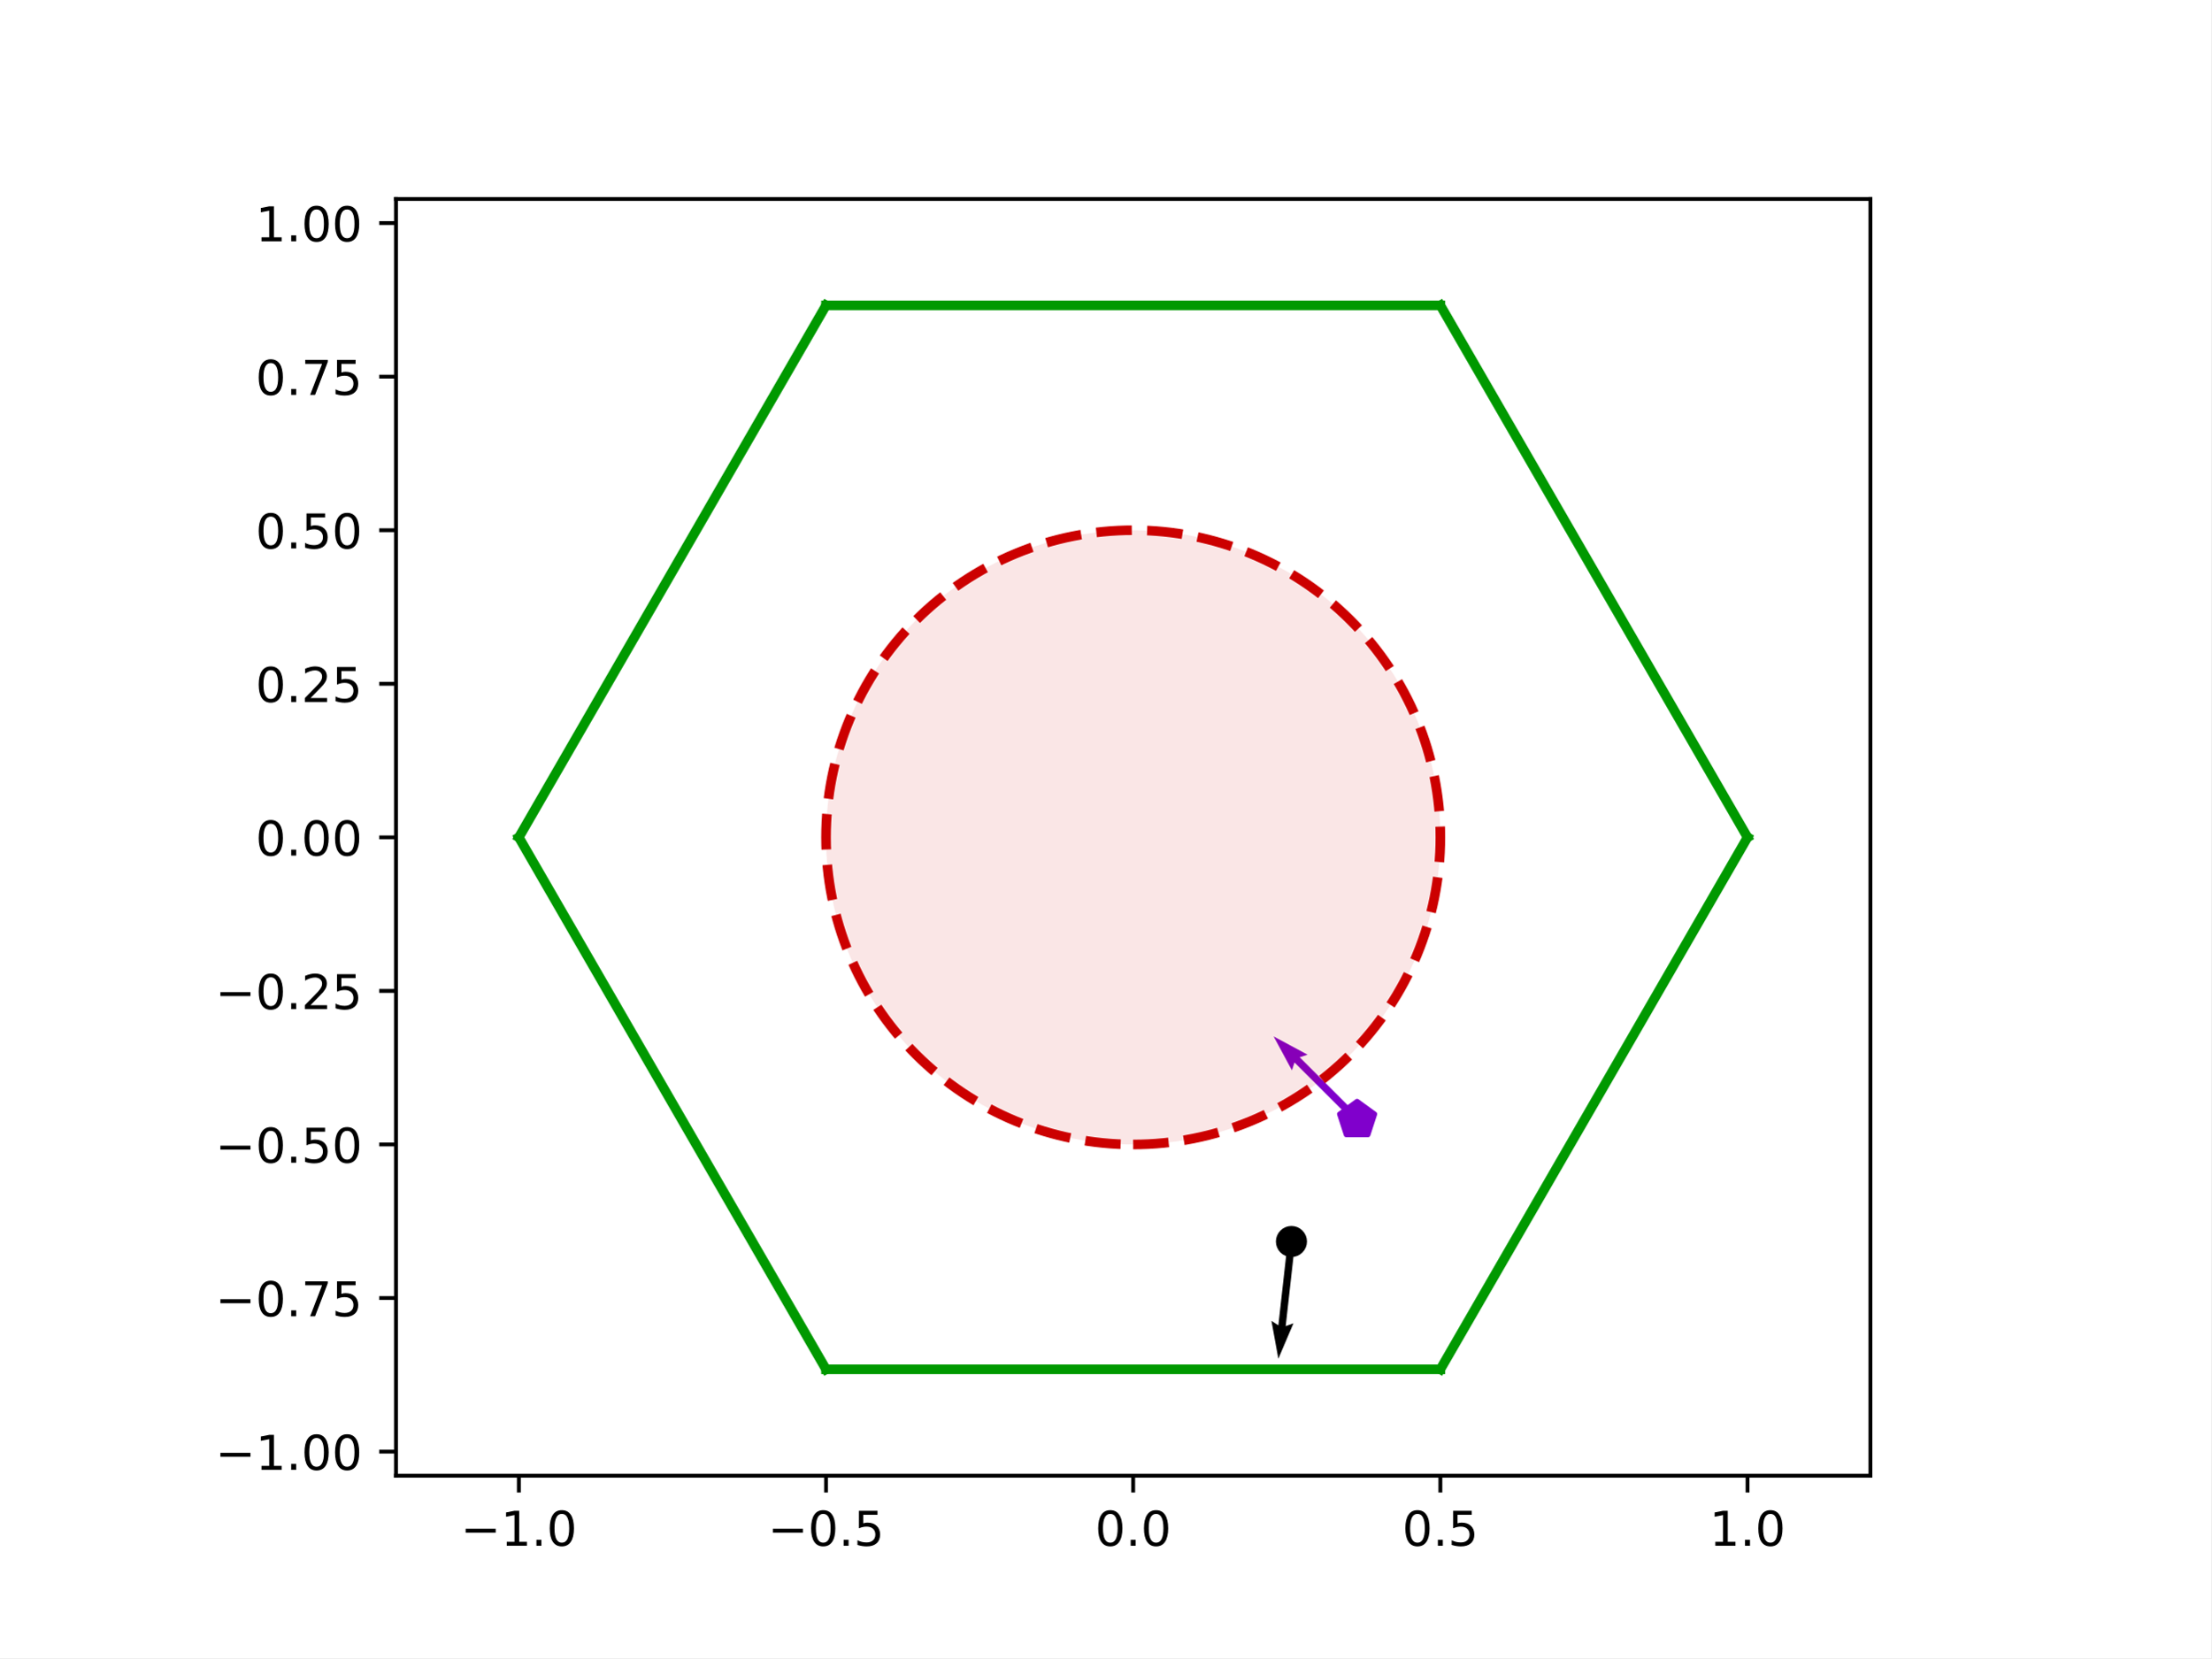
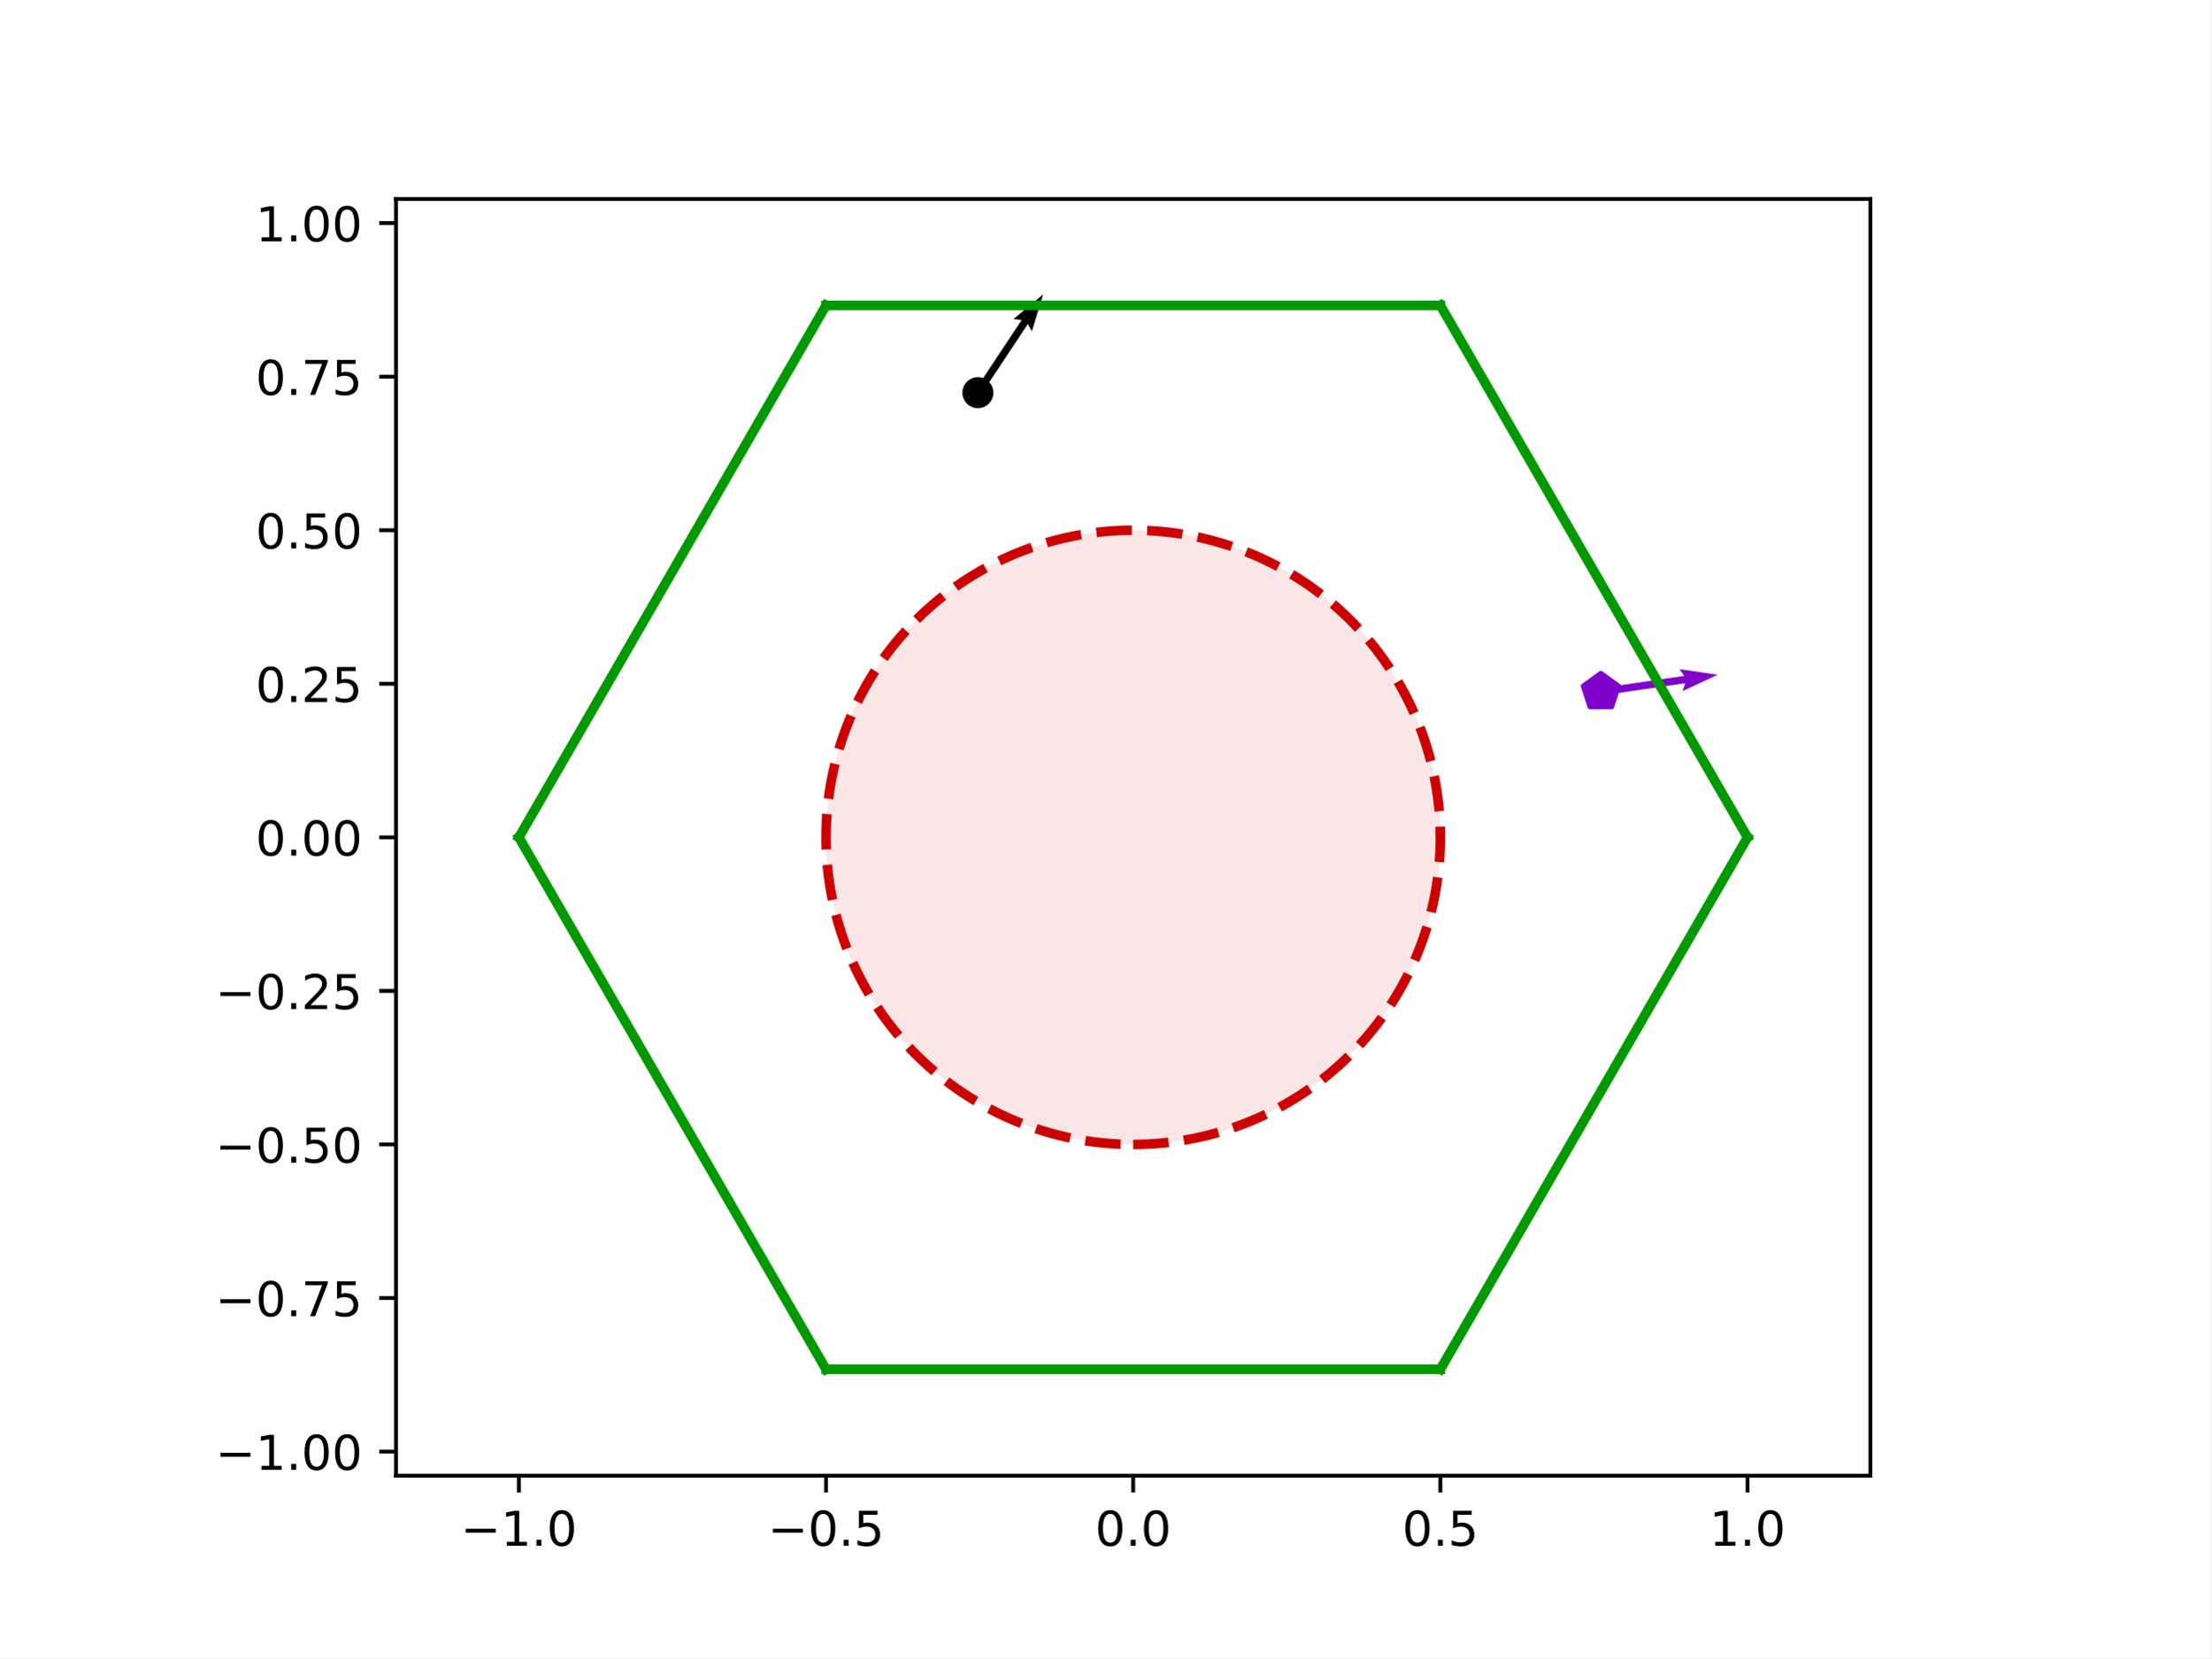
<svg xmlns="http://www.w3.org/2000/svg" xmlns:xlink="http://www.w3.org/1999/xlink" height="345.6pt" version="1.1" viewBox="0 0 460.8 345.6" width="460.8pt">
  <defs>
    <style type="text/css">
*{stroke-linecap:butt;stroke-linejoin:round;}
  </style>
  </defs>
  <g id="figure_1">
    <g id="patch_1">
      <path d="M 0 345.6  L 460.8 345.6  L 460.8 0  L 0 0  z " style="fill:#ffffff;" />
    </g>
    <g id="axes_1">
      <g id="patch_2">
        <path d="M 82.52 307.584  L 389.8 307.584  L 389.8 41.472  L 82.52 41.472  z " style="fill:#ffffff;" />
      </g>
      <g id="PathCollection_1">
        <defs>
-           <path d="M 0 2.739  C 0.726 2.739 1.423 2.45 1.936 1.936  C 2.45 1.423 2.739 0.726 2.739 0  C 2.739 -0.726 2.45 -1.423 1.936 -1.936  C 1.423 -2.45 0.726 -2.739 0 -2.739  C -0.726 -2.739 -1.423 -2.45 -1.936 -1.936  C -2.45 -1.423 -2.739 -0.726 -2.739 0  C -2.739 0.726 -2.45 1.423 -1.936 1.936  C -1.423 2.45 -0.726 2.739 0 2.739  z " id="m5cebe6b64e" style="stroke:#000000;" />
+           <path d="M 0 2.739  C 0.726 2.739 1.423 2.45 1.936 1.936  C 2.45 1.423 2.739 0.726 2.739 0  C 2.739 -0.726 2.45 -1.423 1.936 -1.936  C 1.423 -2.45 0.726 -2.739 0 -2.739  C -0.726 -2.739 -1.423 -2.45 -1.936 -1.936  C -2.45 -1.423 -2.739 -0.726 -2.739 0  C -2.739 0.726 -2.45 1.423 -1.936 1.936  C -1.423 2.45 -0.726 2.739 0 2.739  z " id="mdecc877555" style="stroke:#000000;" />
        </defs>
-         <g clip-path="url(#pc0ad363280)">
-           <use style="stroke:#000000;" x="269.139" xlink:href="#m5cebe6b64e" y="258.77" />
+         <g clip-path="url(#pb71a299e2d)">
+           <use style="stroke:#000000;" x="203.793" xlink:href="#mdecc877555" y="81.841" />
        </g>
      </g>
      <g id="Quiver_1">
-         <path clip-path="url(#pc0ad363280)" d="M 269.902 258.855  L 267.943 276.415  L 269.556 275.822  L 266.414 283.201  L 264.975 275.311  L 266.416 276.245  L 268.375 258.685  L 269.902 258.855  " />
+         <path clip-path="url(#pb71a299e2d)" d="M 203.153 81.416  L 212.92 66.693  L 211.216 66.484  L 217.383 61.357  L 215.056 69.032  L 214.201 67.542  L 204.433 82.265  L 203.153 81.416  " />
      </g>
      <g id="PathCollection_2">
        <defs>
-           <path d="M 0 -3.873  L -3.683 -1.197  L -2.276 3.133  L 2.276 3.133  L 3.683 -1.197  z " id="m0ddec9dc7a" style="stroke:#8000cc;" />
+           <path d="M 0 -3.873  L -3.683 -1.197  L -2.276 3.133  L 2.276 3.133  L 3.683 -1.197  z " id="m78d128363a" style="stroke:#8000cc;" />
        </defs>
-         <g clip-path="url(#pc0ad363280)">
-           <use style="fill:#8000cc;stroke:#8000cc;" x="282.825" xlink:href="#m0ddec9dc7a" y="233.4" />
+         <g clip-path="url(#pb71a299e2d)">
+           <use style="fill:#8000cc;stroke:#8000cc;" x="333.621" xlink:href="#m78d128363a" y="144.188" />
        </g>
      </g>
      <g id="Quiver_2">
-         <path clip-path="url(#pc0ad363280)" d="M 282.283 233.943  L 269.782 221.457  L 269.239 223.087  L 265.433 216.028  L 272.497 219.826  L 270.867 220.37  L 283.368 232.856  L 282.283 233.943  " style="fill:#8000cc;" />
+         <path clip-path="url(#pb71a299e2d)" d="M 333.51 143.427  L 350.994 140.878  L 350.012 139.469  L 357.946 140.641  L 350.677 144.03  L 351.216 142.399  L 333.732 144.948  L 333.51 143.427  " style="fill:#8000cc;" />
      </g>
      <g id="patch_3">
-         <path clip-path="url(#pc0ad363280)" d="M 236.16 238.545  C 253.137 238.545 269.422 231.799 281.427 219.795  C 293.431 207.79 300.177 191.505 300.177 174.528  C 300.177 157.551 293.431 141.266 281.427 129.261  C 269.422 117.257 253.137 110.511 236.16 110.511  C 219.183 110.511 202.898 117.257 190.893 129.261  C 178.889 141.266 172.143 157.551 172.143 174.528  C 172.143 191.505 178.889 207.79 190.893 219.795  C 202.898 231.799 219.183 238.545 236.16 238.545  z " style="fill:#cc0000;fill-opacity:0.1;stroke:#cc0000;stroke-dasharray:7.4,3.2;stroke-dashoffset:0;stroke-linejoin:miter;stroke-width:2;" />
+         <path clip-path="url(#pb71a299e2d)" d="M 236.16 238.545  C 253.137 238.545 269.422 231.799 281.427 219.795  C 293.431 207.79 300.177 191.505 300.177 174.528  C 300.177 157.551 293.431 141.266 281.427 129.261  C 269.422 117.257 253.137 110.511 236.16 110.511  C 219.183 110.511 202.898 117.257 190.893 129.261  C 178.889 141.266 172.143 157.551 172.143 174.528  C 172.143 191.505 178.889 207.79 190.893 219.795  C 202.898 231.799 219.183 238.545 236.16 238.545  z " style="fill:#cc0000;fill-opacity:0.1;stroke:#cc0000;stroke-dasharray:7.4,3.2;stroke-dashoffset:0;stroke-linejoin:miter;stroke-width:2;" />
      </g>
      <g id="matplotlib.axis_1">
        <g id="xtick_1">
          <g id="line2d_1">
            <defs>
-               <path d="M 0 0  L 0 3.5  " id="m446f8996ca" style="stroke:#000000;stroke-width:0.8;" />
-             </defs>
-             <g>
-               <use style="stroke:#000000;stroke-width:0.8;" x="108.127" xlink:href="#m446f8996ca" y="307.584" />
+               <path d="M 0 0  L 0 3.5  " id="m477eaaa392" style="stroke:#000000;stroke-width:0.8;" />
+             </defs>
+             <g>
+               <use style="stroke:#000000;stroke-width:0.8;" x="108.127" xlink:href="#m477eaaa392" y="307.584" />
            </g>
          </g>
          <g id="text_1">
            <defs>
              <path d="M 10.594 35.5  L 73.188 35.5  L 73.188 27.203  L 10.594 27.203  z " id="DejaVuSans-2212" />
              <path d="M 12.406 8.297  L 28.516 8.297  L 28.516 63.922  L 10.984 60.406  L 10.984 69.391  L 28.422 72.906  L 38.281 72.906  L 38.281 8.297  L 54.391 8.297  L 54.391 0  L 12.406 0  z " id="DejaVuSans-31" />
              <path d="M 10.688 12.406  L 21 12.406  L 21 0  L 10.688 0  z " id="DejaVuSans-2e" />
              <path d="M 31.781 66.406  Q 24.172 66.406 20.328 58.906  Q 16.5 51.422 16.5 36.375  Q 16.5 21.391 20.328 13.891  Q 24.172 6.391 31.781 6.391  Q 39.453 6.391 43.281 13.891  Q 47.125 21.391 47.125 36.375  Q 47.125 51.422 43.281 58.906  Q 39.453 66.406 31.781 66.406  z M 31.781 74.219  Q 44.047 74.219 50.516 64.516  Q 56.984 54.828 56.984 36.375  Q 56.984 17.969 50.516 8.266  Q 44.047 -1.422 31.781 -1.422  Q 19.531 -1.422 13.062 8.266  Q 6.594 17.969 6.594 36.375  Q 6.594 54.828 13.062 64.516  Q 19.531 74.219 31.781 74.219  z " id="DejaVuSans-30" />
            </defs>
            <g transform="translate(95.9854 322.1824)scale(0.1 -0.1)">
              <use xlink:href="#DejaVuSans-2212" />
              <use x="83.789" xlink:href="#DejaVuSans-31" />
              <use x="147.412" xlink:href="#DejaVuSans-2e" />
              <use x="179.199" xlink:href="#DejaVuSans-30" />
            </g>
          </g>
        </g>
        <g id="xtick_2">
          <g id="line2d_2">
            <g>
-               <use style="stroke:#000000;stroke-width:0.8;" x="172.143" xlink:href="#m446f8996ca" y="307.584" />
+               <use style="stroke:#000000;stroke-width:0.8;" x="172.143" xlink:href="#m477eaaa392" y="307.584" />
            </g>
          </g>
          <g id="text_2">
            <defs>
              <path d="M 10.797 72.906  L 49.516 72.906  L 49.516 64.594  L 19.828 64.594  L 19.828 46.734  Q 21.969 47.469 24.109 47.828  Q 26.266 48.188 28.422 48.188  Q 40.625 48.188 47.75 41.5  Q 54.891 34.812 54.891 23.391  Q 54.891 11.625 47.562 5.094  Q 40.234 -1.422 26.906 -1.422  Q 22.312 -1.422 17.547 -0.641  Q 12.797 0.141 7.719 1.703  L 7.719 11.625  Q 12.109 9.234 16.797 8.062  Q 21.484 6.891 26.703 6.891  Q 35.156 6.891 40.078 11.328  Q 45.016 15.766 45.016 23.391  Q 45.016 31 40.078 35.438  Q 35.156 39.891 26.703 39.891  Q 22.75 39.891 18.812 39.016  Q 14.891 38.141 10.797 36.281  z " id="DejaVuSans-35" />
            </defs>
            <g transform="translate(160.002 322.1824)scale(0.1 -0.1)">
              <use xlink:href="#DejaVuSans-2212" />
              <use x="83.789" xlink:href="#DejaVuSans-30" />
              <use x="147.412" xlink:href="#DejaVuSans-2e" />
              <use x="179.199" xlink:href="#DejaVuSans-35" />
            </g>
          </g>
        </g>
        <g id="xtick_3">
          <g id="line2d_3">
            <g>
-               <use style="stroke:#000000;stroke-width:0.8;" x="236.16" xlink:href="#m446f8996ca" y="307.584" />
+               <use style="stroke:#000000;stroke-width:0.8;" x="236.16" xlink:href="#m477eaaa392" y="307.584" />
            </g>
          </g>
          <g id="text_3">
            <g transform="translate(228.2084 322.1824)scale(0.1 -0.1)">
              <use xlink:href="#DejaVuSans-30" />
              <use x="63.623" xlink:href="#DejaVuSans-2e" />
              <use x="95.41" xlink:href="#DejaVuSans-30" />
            </g>
          </g>
        </g>
        <g id="xtick_4">
          <g id="line2d_4">
            <g>
-               <use style="stroke:#000000;stroke-width:0.8;" x="300.177" xlink:href="#m446f8996ca" y="307.584" />
+               <use style="stroke:#000000;stroke-width:0.8;" x="300.177" xlink:href="#m477eaaa392" y="307.584" />
            </g>
          </g>
          <g id="text_4">
            <g transform="translate(292.225 322.1824)scale(0.1 -0.1)">
              <use xlink:href="#DejaVuSans-30" />
              <use x="63.623" xlink:href="#DejaVuSans-2e" />
              <use x="95.41" xlink:href="#DejaVuSans-35" />
            </g>
          </g>
        </g>
        <g id="xtick_5">
          <g id="line2d_5">
            <g>
-               <use style="stroke:#000000;stroke-width:0.8;" x="364.193" xlink:href="#m446f8996ca" y="307.584" />
+               <use style="stroke:#000000;stroke-width:0.8;" x="364.193" xlink:href="#m477eaaa392" y="307.584" />
            </g>
          </g>
          <g id="text_5">
            <g transform="translate(356.2416 322.1824)scale(0.1 -0.1)">
              <use xlink:href="#DejaVuSans-31" />
              <use x="63.623" xlink:href="#DejaVuSans-2e" />
              <use x="95.41" xlink:href="#DejaVuSans-30" />
            </g>
          </g>
        </g>
      </g>
      <g id="matplotlib.axis_2">
        <g id="ytick_1">
          <g id="line2d_6">
            <defs>
-               <path d="M 0 0  L -3.5 0  " id="mc5f2da45d2" style="stroke:#000000;stroke-width:0.8;" />
-             </defs>
-             <g>
-               <use style="stroke:#000000;stroke-width:0.8;" x="82.52" xlink:href="#mc5f2da45d2" y="302.561" />
+               <path d="M 0 0  L -3.5 0  " id="mf4e5fc7018" style="stroke:#000000;stroke-width:0.8;" />
+             </defs>
+             <g>
+               <use style="stroke:#000000;stroke-width:0.8;" x="82.52" xlink:href="#mf4e5fc7018" y="302.561" />
            </g>
          </g>
          <g id="text_6">
            <g transform="translate(44.87485 306.3604)scale(0.1 -0.1)">
              <use xlink:href="#DejaVuSans-2212" />
              <use x="83.789" xlink:href="#DejaVuSans-31" />
              <use x="147.412" xlink:href="#DejaVuSans-2e" />
              <use x="179.199" xlink:href="#DejaVuSans-30" />
              <use x="242.822" xlink:href="#DejaVuSans-30" />
            </g>
          </g>
        </g>
        <g id="ytick_2">
          <g id="line2d_7">
            <g>
-               <use style="stroke:#000000;stroke-width:0.8;" x="82.52" xlink:href="#mc5f2da45d2" y="270.553" />
+               <use style="stroke:#000000;stroke-width:0.8;" x="82.52" xlink:href="#mf4e5fc7018" y="270.553" />
            </g>
          </g>
          <g id="text_7">
            <defs>
              <path d="M 8.203 72.906  L 55.078 72.906  L 55.078 68.703  L 28.609 0  L 18.312 0  L 43.219 64.594  L 8.203 64.594  z " id="DejaVuSans-37" />
            </defs>
            <g transform="translate(44.87485 274.3521)scale(0.1 -0.1)">
              <use xlink:href="#DejaVuSans-2212" />
              <use x="83.789" xlink:href="#DejaVuSans-30" />
              <use x="147.412" xlink:href="#DejaVuSans-2e" />
              <use x="179.199" xlink:href="#DejaVuSans-37" />
              <use x="242.822" xlink:href="#DejaVuSans-35" />
            </g>
          </g>
        </g>
        <g id="ytick_3">
          <g id="line2d_8">
            <g>
-               <use style="stroke:#000000;stroke-width:0.8;" x="82.52" xlink:href="#mc5f2da45d2" y="238.545" />
+               <use style="stroke:#000000;stroke-width:0.8;" x="82.52" xlink:href="#mf4e5fc7018" y="238.545" />
            </g>
          </g>
          <g id="text_8">
            <g transform="translate(44.87485 242.3438)scale(0.1 -0.1)">
              <use xlink:href="#DejaVuSans-2212" />
              <use x="83.789" xlink:href="#DejaVuSans-30" />
              <use x="147.412" xlink:href="#DejaVuSans-2e" />
              <use x="179.199" xlink:href="#DejaVuSans-35" />
              <use x="242.822" xlink:href="#DejaVuSans-30" />
            </g>
          </g>
        </g>
        <g id="ytick_4">
          <g id="line2d_9">
            <g>
-               <use style="stroke:#000000;stroke-width:0.8;" x="82.52" xlink:href="#mc5f2da45d2" y="206.536" />
+               <use style="stroke:#000000;stroke-width:0.8;" x="82.52" xlink:href="#mf4e5fc7018" y="206.536" />
            </g>
          </g>
          <g id="text_9">
            <defs>
              <path d="M 19.188 8.297  L 53.609 8.297  L 53.609 0  L 7.328 0  L 7.328 8.297  Q 12.938 14.109 22.625 23.891  Q 32.328 33.688 34.812 36.531  Q 39.547 41.844 41.422 45.531  Q 43.312 49.219 43.312 52.781  Q 43.312 58.594 39.234 62.25  Q 35.156 65.922 28.609 65.922  Q 23.969 65.922 18.812 64.312  Q 13.672 62.703 7.812 59.422  L 7.812 69.391  Q 13.766 71.781 18.938 73  Q 24.125 74.219 28.422 74.219  Q 39.75 74.219 46.484 68.547  Q 53.219 62.891 53.219 53.422  Q 53.219 48.922 51.531 44.891  Q 49.859 40.875 45.406 35.406  Q 44.188 33.984 37.641 27.219  Q 31.109 20.453 19.188 8.297  z " id="DejaVuSans-32" />
            </defs>
            <g transform="translate(44.87485 210.3355)scale(0.1 -0.1)">
              <use xlink:href="#DejaVuSans-2212" />
              <use x="83.789" xlink:href="#DejaVuSans-30" />
              <use x="147.412" xlink:href="#DejaVuSans-2e" />
              <use x="179.199" xlink:href="#DejaVuSans-32" />
              <use x="242.822" xlink:href="#DejaVuSans-35" />
            </g>
          </g>
        </g>
        <g id="ytick_5">
          <g id="line2d_10">
            <g>
-               <use style="stroke:#000000;stroke-width:0.8;" x="82.52" xlink:href="#mc5f2da45d2" y="174.528" />
+               <use style="stroke:#000000;stroke-width:0.8;" x="82.52" xlink:href="#mf4e5fc7018" y="174.528" />
            </g>
          </g>
          <g id="text_10">
            <g transform="translate(53.25454 178.3272)scale(0.1 -0.1)">
              <use xlink:href="#DejaVuSans-30" />
              <use x="63.623" xlink:href="#DejaVuSans-2e" />
              <use x="95.41" xlink:href="#DejaVuSans-30" />
              <use x="159.033" xlink:href="#DejaVuSans-30" />
            </g>
          </g>
        </g>
        <g id="ytick_6">
          <g id="line2d_11">
            <g>
-               <use style="stroke:#000000;stroke-width:0.8;" x="82.52" xlink:href="#mc5f2da45d2" y="142.52" />
+               <use style="stroke:#000000;stroke-width:0.8;" x="82.52" xlink:href="#mf4e5fc7018" y="142.52" />
            </g>
          </g>
          <g id="text_11">
            <g transform="translate(53.25454 146.3189)scale(0.1 -0.1)">
              <use xlink:href="#DejaVuSans-30" />
              <use x="63.623" xlink:href="#DejaVuSans-2e" />
              <use x="95.41" xlink:href="#DejaVuSans-32" />
              <use x="159.033" xlink:href="#DejaVuSans-35" />
            </g>
          </g>
        </g>
        <g id="ytick_7">
          <g id="line2d_12">
            <g>
-               <use style="stroke:#000000;stroke-width:0.8;" x="82.52" xlink:href="#mc5f2da45d2" y="110.511" />
+               <use style="stroke:#000000;stroke-width:0.8;" x="82.52" xlink:href="#mf4e5fc7018" y="110.511" />
            </g>
          </g>
          <g id="text_12">
            <g transform="translate(53.25454 114.3106)scale(0.1 -0.1)">
              <use xlink:href="#DejaVuSans-30" />
              <use x="63.623" xlink:href="#DejaVuSans-2e" />
              <use x="95.41" xlink:href="#DejaVuSans-35" />
              <use x="159.033" xlink:href="#DejaVuSans-30" />
            </g>
          </g>
        </g>
        <g id="ytick_8">
          <g id="line2d_13">
            <g>
-               <use style="stroke:#000000;stroke-width:0.8;" x="82.52" xlink:href="#mc5f2da45d2" y="78.503" />
+               <use style="stroke:#000000;stroke-width:0.8;" x="82.52" xlink:href="#mf4e5fc7018" y="78.503" />
            </g>
          </g>
          <g id="text_13">
            <g transform="translate(53.25454 82.30232)scale(0.1 -0.1)">
              <use xlink:href="#DejaVuSans-30" />
              <use x="63.623" xlink:href="#DejaVuSans-2e" />
              <use x="95.41" xlink:href="#DejaVuSans-37" />
              <use x="159.033" xlink:href="#DejaVuSans-35" />
            </g>
          </g>
        </g>
        <g id="ytick_9">
          <g id="line2d_14">
            <g>
-               <use style="stroke:#000000;stroke-width:0.8;" x="82.52" xlink:href="#mc5f2da45d2" y="46.495" />
+               <use style="stroke:#000000;stroke-width:0.8;" x="82.52" xlink:href="#mf4e5fc7018" y="46.495" />
            </g>
          </g>
          <g id="text_14">
            <g transform="translate(53.25454 50.29402)scale(0.1 -0.1)">
              <use xlink:href="#DejaVuSans-31" />
              <use x="63.623" xlink:href="#DejaVuSans-2e" />
              <use x="95.41" xlink:href="#DejaVuSans-30" />
              <use x="159.033" xlink:href="#DejaVuSans-30" />
            </g>
          </g>
        </g>
      </g>
      <g id="line2d_15">
-         <path clip-path="url(#pc0ad363280)" d="M 300.177 63.648  L 172.143 63.648  " style="fill:none;stroke:#009900;stroke-linecap:square;stroke-width:2;" />
+         <path clip-path="url(#pb71a299e2d)" d="M 300.177 63.648  L 172.143 63.648  " style="fill:none;stroke:#009900;stroke-linecap:square;stroke-width:2;" />
      </g>
      <g id="line2d_16">
-         <path clip-path="url(#pc0ad363280)" d="M 172.143 63.648  L 108.127 174.528  " style="fill:none;stroke:#009900;stroke-linecap:square;stroke-width:2;" />
+         <path clip-path="url(#pb71a299e2d)" d="M 172.143 63.648  L 108.127 174.528  " style="fill:none;stroke:#009900;stroke-linecap:square;stroke-width:2;" />
      </g>
      <g id="line2d_17">
-         <path clip-path="url(#pc0ad363280)" d="M 108.127 174.528  L 172.143 285.408  " style="fill:none;stroke:#009900;stroke-linecap:square;stroke-width:2;" />
+         <path clip-path="url(#pb71a299e2d)" d="M 108.127 174.528  L 172.143 285.408  " style="fill:none;stroke:#009900;stroke-linecap:square;stroke-width:2;" />
      </g>
      <g id="line2d_18">
-         <path clip-path="url(#pc0ad363280)" d="M 172.143 285.408  L 300.177 285.408  " style="fill:none;stroke:#009900;stroke-linecap:square;stroke-width:2;" />
+         <path clip-path="url(#pb71a299e2d)" d="M 172.143 285.408  L 300.177 285.408  " style="fill:none;stroke:#009900;stroke-linecap:square;stroke-width:2;" />
      </g>
      <g id="line2d_19">
-         <path clip-path="url(#pc0ad363280)" d="M 300.177 285.408  L 364.193 174.528  " style="fill:none;stroke:#009900;stroke-linecap:square;stroke-width:2;" />
+         <path clip-path="url(#pb71a299e2d)" d="M 300.177 285.408  L 364.193 174.528  " style="fill:none;stroke:#009900;stroke-linecap:square;stroke-width:2;" />
      </g>
      <g id="line2d_20">
-         <path clip-path="url(#pc0ad363280)" d="M 364.193 174.528  L 300.177 63.648  " style="fill:none;stroke:#009900;stroke-linecap:square;stroke-width:2;" />
+         <path clip-path="url(#pb71a299e2d)" d="M 364.193 174.528  L 300.177 63.648  " style="fill:none;stroke:#009900;stroke-linecap:square;stroke-width:2;" />
      </g>
      <g id="patch_4">
        <path d="M 82.52 307.584  L 82.52 41.472  " style="fill:none;stroke:#000000;stroke-linecap:square;stroke-linejoin:miter;stroke-width:0.8;" />
      </g>
      <g id="patch_5">
        <path d="M 389.8 307.584  L 389.8 41.472  " style="fill:none;stroke:#000000;stroke-linecap:square;stroke-linejoin:miter;stroke-width:0.8;" />
      </g>
      <g id="patch_6">
        <path d="M 82.52 307.584  L 389.8 307.584  " style="fill:none;stroke:#000000;stroke-linecap:square;stroke-linejoin:miter;stroke-width:0.8;" />
      </g>
      <g id="patch_7">
        <path d="M 82.52 41.472  L 389.8 41.472  " style="fill:none;stroke:#000000;stroke-linecap:square;stroke-linejoin:miter;stroke-width:0.8;" />
      </g>
    </g>
  </g>
  <defs>
-     <clipPath id="pc0ad363280">
+     <clipPath id="pb71a299e2d">
      <rect height="266.112" width="307.28" x="82.52" y="41.472" />
    </clipPath>
  </defs>
</svg>
